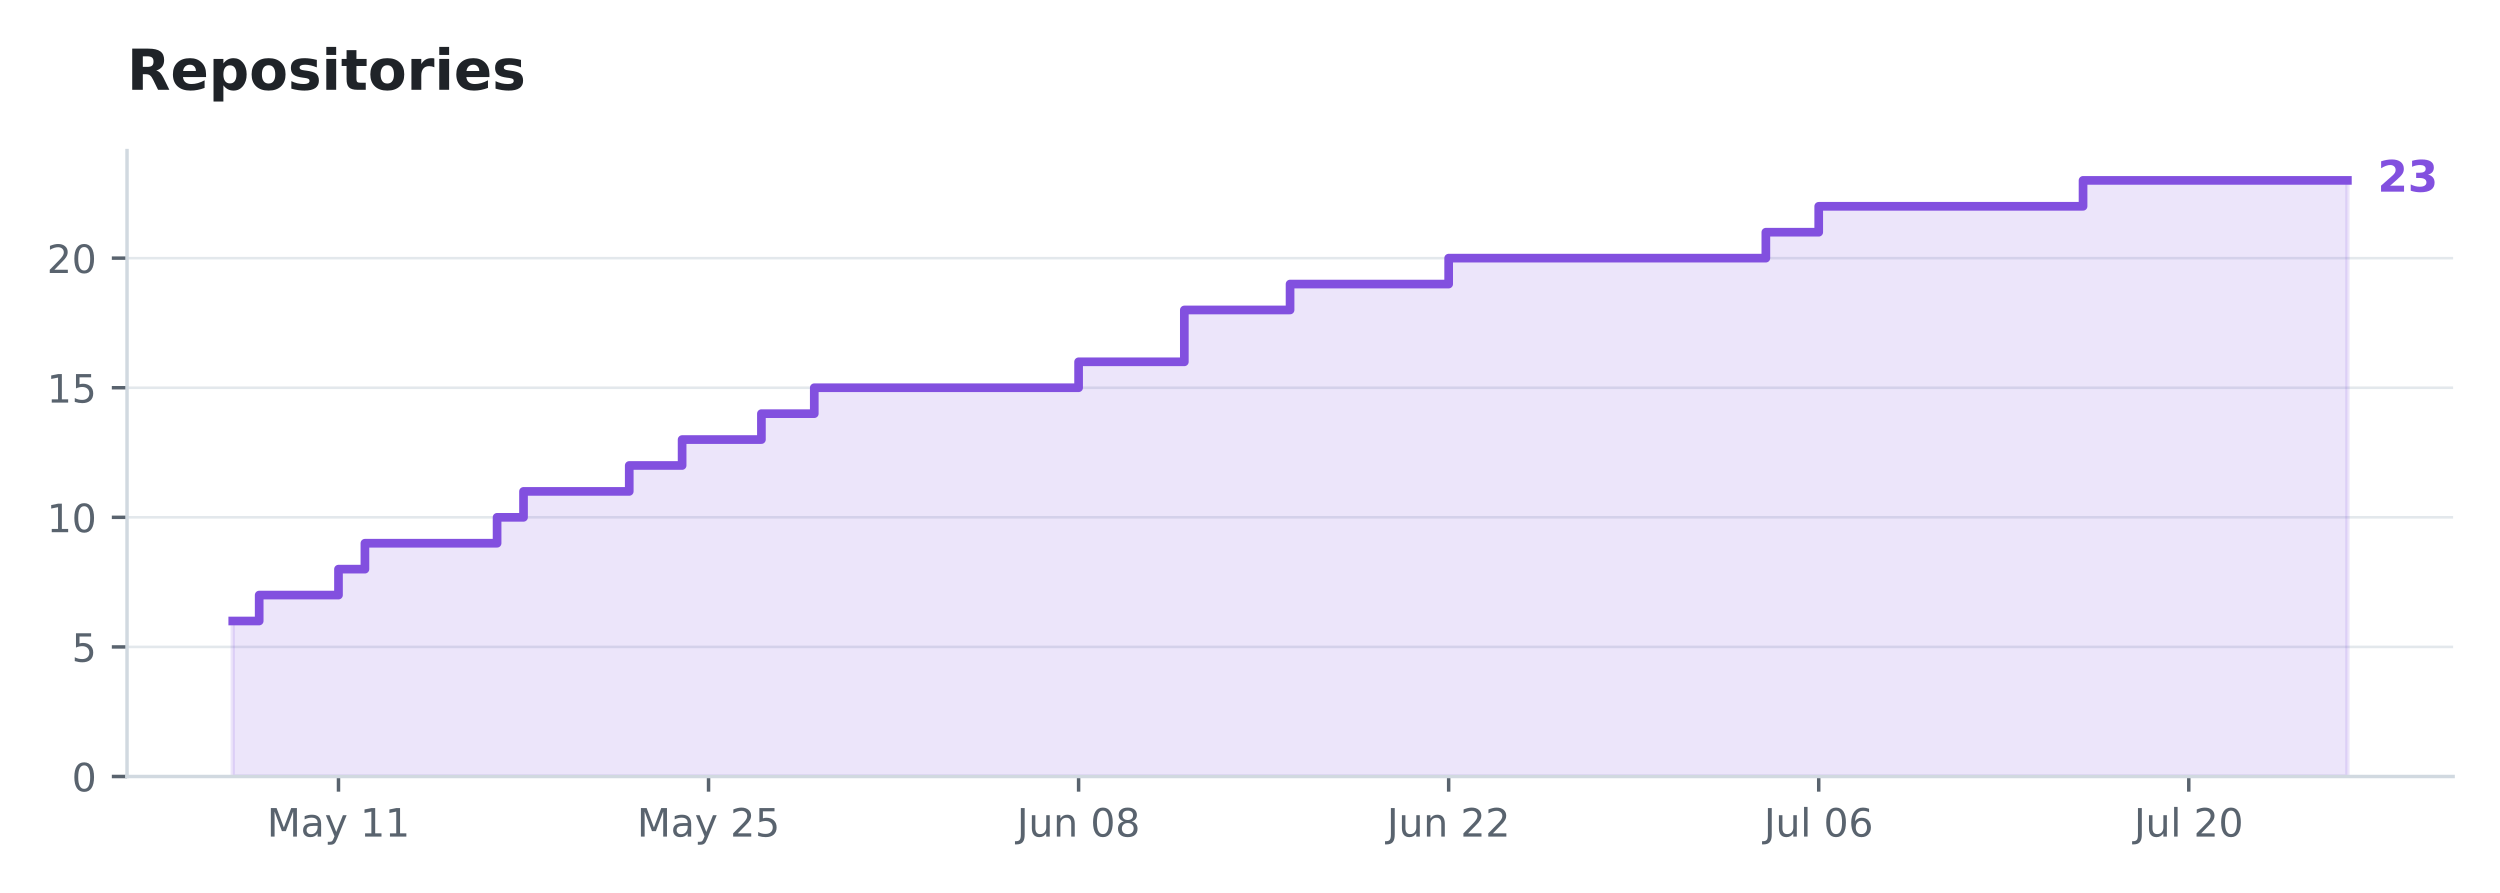
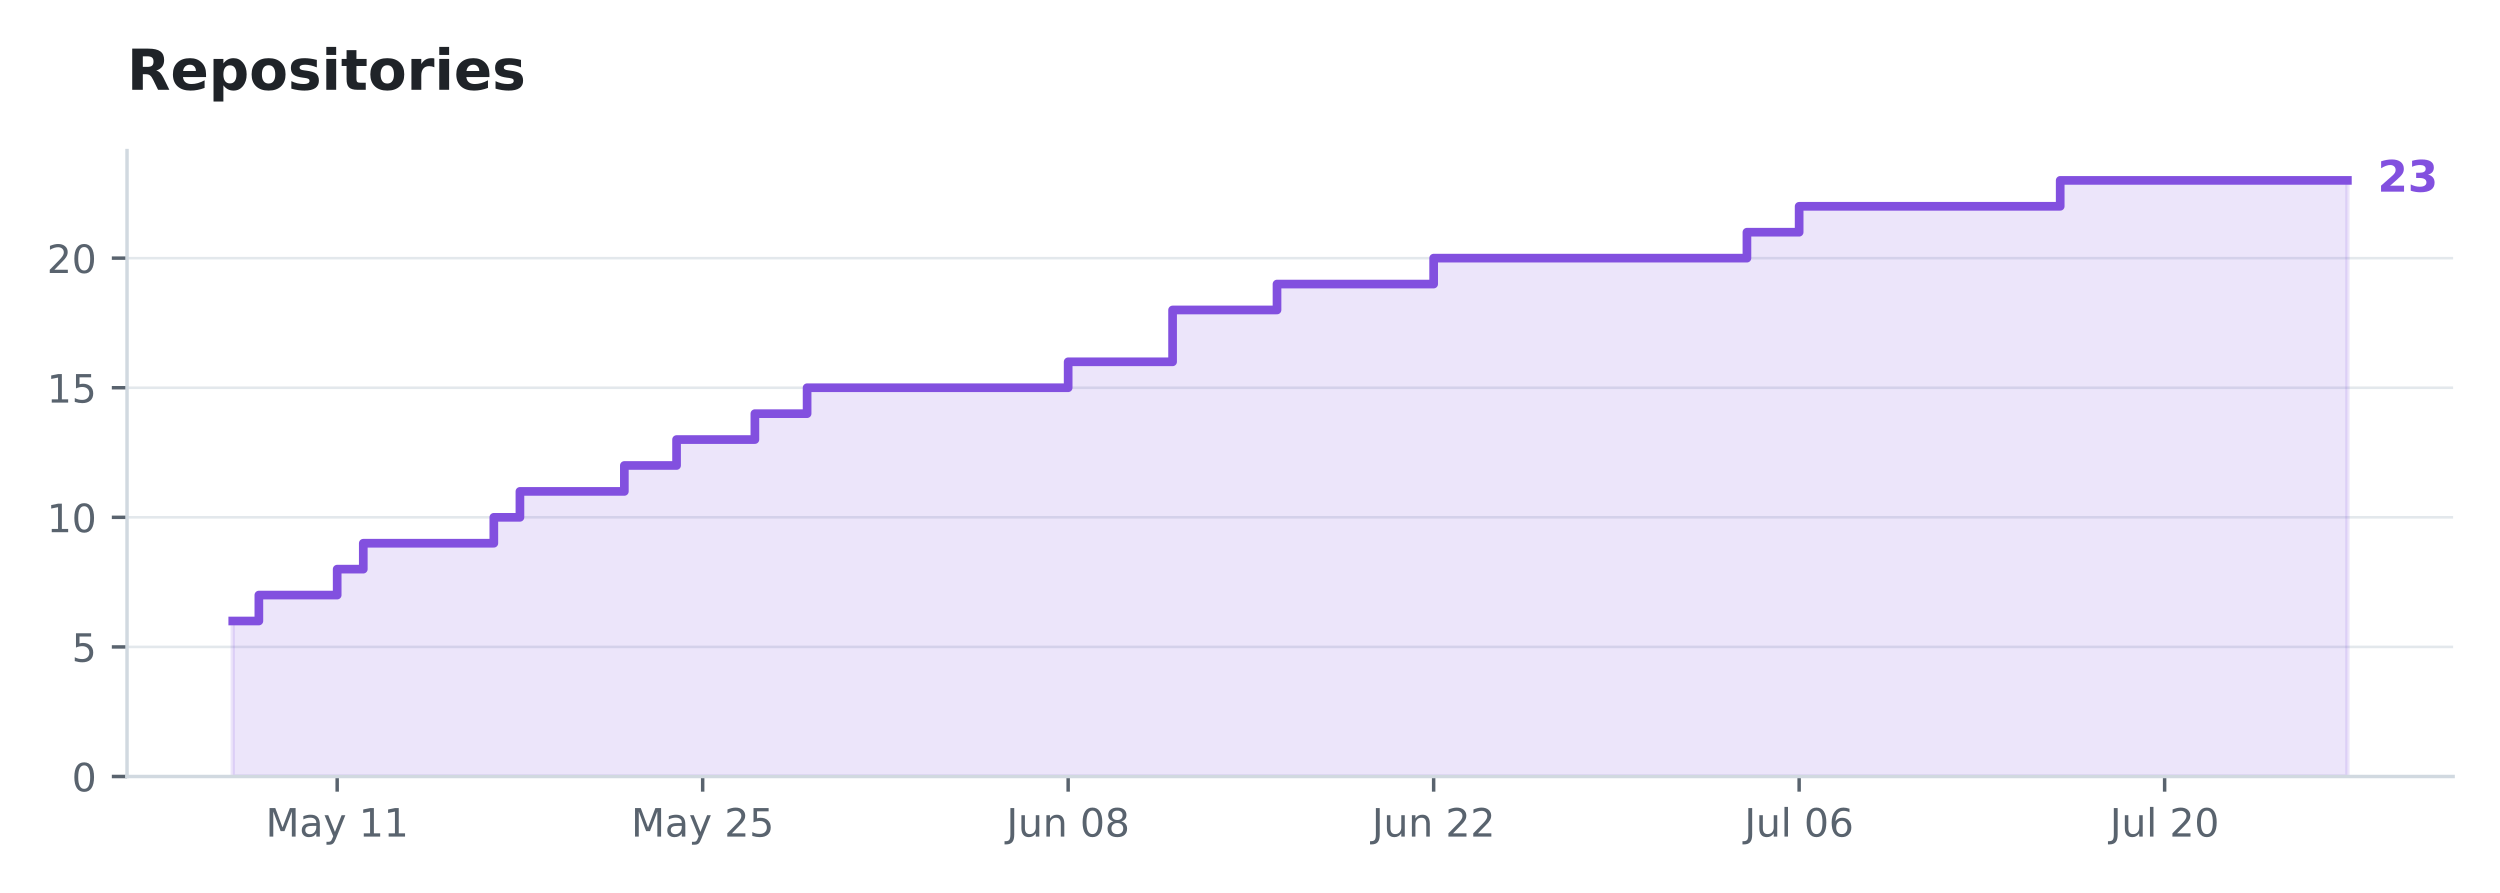
<svg xmlns="http://www.w3.org/2000/svg" xmlns:xlink="http://www.w3.org/1999/xlink" width="575.732pt" height="205.623pt" viewBox="0 0 575.732 205.623" version="1.1">
  <defs>
    <style type="text/css">*{stroke-linejoin: round; stroke-linecap: butt}</style>
  </defs>
  <g id="figure_1">
    <g id="patch_1">
      <path d="M 0 205.623  L 575.732 205.623  L 575.732 0  L 0 0  L 0 205.623  z " style="fill: none; opacity: 0" />
    </g>
    <g id="axes_1">
      <g id="patch_2">
        <path d="M 29.253 178.822  L 564.933 178.822  L 564.933 34.678  L 29.253 34.678  L 29.253 178.822  z " style="fill: none" />
      </g>
      <g id="matplotlib.axis_1">
        <g id="xtick_1">
          <g id="line2d_1">
            <defs>
-               <path id="mdc8bc4eff5" d="M 0 0  L 0 3.5  " style="stroke: #59636e; stroke-width: 0.8" />
+               <path id="ma3bdb82f61" d="M 0 0  L 0 3.5  " style="stroke: #59636e; stroke-width: 0.8" />
            </defs>
            <g>
-               <use xlink:href="#mdc8bc4eff5" x="77.951" y="178.822" style="fill: #59636e; stroke: #59636e; stroke-width: 0.8" />
+               <use xlink:href="#ma3bdb82f61" x="77.65" y="178.822" style="fill: #59636e; stroke: #59636e; stroke-width: 0.8" />
            </g>
          </g>
          <g id="text_1">
-             <g style="fill: #59636e" transform="translate(61.49053 192.6599) scale(0.09 -0.09)">
+             <g style="fill: #59636e" transform="translate(61.18992 192.6599) scale(0.09 -0.09)">
              <defs>
                <path id="DejaVuSans-30" d="M 628 4666  L 1569 4666  L 2759 1491  L 3956 4666  L 4897 4666  L 4897 0  L 4281 0  L 4281 4097  L 3078 897  L 2444 897  L 1241 4097  L 1241 0  L 628 0  L 628 4666  z " transform="scale(0.015625)" />
                <path id="DejaVuSans-44" d="M 2194 1759  Q 1497 1759 1228 1600  Q 959 1441 959 1056  Q 959 750 1161 570  Q 1363 391 1709 391  Q 2188 391 2477 730  Q 2766 1069 2766 1631  L 2766 1759  L 2194 1759  z M 3341 1997  L 3341 0  L 2766 0  L 2766 531  Q 2569 213 2275 61  Q 1981 -91 1556 -91  Q 1019 -91 701 211  Q 384 513 384 1019  Q 384 1609 779 1909  Q 1175 2209 1959 2209  L 2766 2209  L 2766 2266  Q 2766 2663 2505 2880  Q 2244 3097 1772 3097  Q 1472 3097 1187 3025  Q 903 2953 641 2809  L 641 3341  Q 956 3463 1253 3523  Q 1550 3584 1831 3584  Q 2591 3584 2966 3190  Q 3341 2797 3341 1997  z " transform="scale(0.015625)" />
                <path id="DejaVuSans-5c" d="M 2059 -325  Q 1816 -950 1584 -1140  Q 1353 -1331 966 -1331  L 506 -1331  L 506 -850  L 844 -850  Q 1081 -850 1212 -737  Q 1344 -625 1503 -206  L 1606 56  L 191 3500  L 800 3500  L 1894 763  L 2988 3500  L 3597 3500  L 2059 -325  z " transform="scale(0.015625)" />
                <path id="DejaVuSans-3" transform="scale(0.015625)" />
                <path id="DejaVuSans-14" d="M 794 531  L 1825 531  L 1825 4091  L 703 3866  L 703 4441  L 1819 4666  L 2450 4666  L 2450 531  L 3481 531  L 3481 0  L 794 0  L 794 531  z " transform="scale(0.015625)" />
              </defs>
              <use xlink:href="#DejaVuSans-30" />
              <use xlink:href="#DejaVuSans-44" transform="translate(86.28125 0)" />
              <use xlink:href="#DejaVuSans-5c" transform="translate(147.5625 0)" />
              <use xlink:href="#DejaVuSans-3" transform="translate(206.75 0)" />
              <use xlink:href="#DejaVuSans-14" transform="translate(238.5312 0)" />
              <use xlink:href="#DejaVuSans-14" transform="translate(302.1562 0)" />
            </g>
          </g>
        </g>
        <g id="xtick_2">
          <g id="line2d_2">
            <g>
-               <use xlink:href="#mdc8bc4eff5" x="163.173" y="178.822" style="fill: #59636e; stroke: #59636e; stroke-width: 0.8" />
+               <use xlink:href="#ma3bdb82f61" x="161.82" y="178.822" style="fill: #59636e; stroke: #59636e; stroke-width: 0.8" />
            </g>
          </g>
          <g id="text_2">
-             <g style="fill: #59636e" transform="translate(146.7123 192.6599) scale(0.09 -0.09)">
+             <g style="fill: #59636e" transform="translate(145.3596 192.6599) scale(0.09 -0.09)">
              <defs>
                <path id="DejaVuSans-15" d="M 1228 531  L 3431 531  L 3431 0  L 469 0  L 469 531  Q 828 903 1448 1529  Q 2069 2156 2228 2338  Q 2531 2678 2651 2914  Q 2772 3150 2772 3378  Q 2772 3750 2511 3984  Q 2250 4219 1831 4219  Q 1534 4219 1204 4116  Q 875 4013 500 3803  L 500 4441  Q 881 4594 1212 4672  Q 1544 4750 1819 4750  Q 2544 4750 2975 4387  Q 3406 4025 3406 3419  Q 3406 3131 3298 2873  Q 3191 2616 2906 2266  Q 2828 2175 2409 1742  Q 1991 1309 1228 531  z " transform="scale(0.015625)" />
                <path id="DejaVuSans-18" d="M 691 4666  L 3169 4666  L 3169 4134  L 1269 4134  L 1269 2991  Q 1406 3038 1543 3061  Q 1681 3084 1819 3084  Q 2600 3084 3056 2656  Q 3513 2228 3513 1497  Q 3513 744 3044 326  Q 2575 -91 1722 -91  Q 1428 -91 1123 -41  Q 819 9 494 109  L 494 744  Q 775 591 1075 516  Q 1375 441 1709 441  Q 2250 441 2565 725  Q 2881 1009 2881 1497  Q 2881 1984 2565 2268  Q 2250 2553 1709 2553  Q 1456 2553 1204 2497  Q 953 2441 691 2322  L 691 4666  z " transform="scale(0.015625)" />
              </defs>
              <use xlink:href="#DejaVuSans-30" />
              <use xlink:href="#DejaVuSans-44" transform="translate(86.28125 0)" />
              <use xlink:href="#DejaVuSans-5c" transform="translate(147.5625 0)" />
              <use xlink:href="#DejaVuSans-3" transform="translate(206.75 0)" />
              <use xlink:href="#DejaVuSans-15" transform="translate(238.5312 0)" />
              <use xlink:href="#DejaVuSans-18" transform="translate(302.1562 0)" />
            </g>
          </g>
        </g>
        <g id="xtick_3">
          <g id="line2d_3">
            <g>
-               <use xlink:href="#mdc8bc4eff5" x="248.394" y="178.822" style="fill: #59636e; stroke: #59636e; stroke-width: 0.8" />
+               <use xlink:href="#ma3bdb82f61" x="245.989" y="178.822" style="fill: #59636e; stroke: #59636e; stroke-width: 0.8" />
            </g>
          </g>
          <g id="text_3">
-             <g style="fill: #59636e" transform="translate(234.2067 192.6599) scale(0.09 -0.09)">
+             <g style="fill: #59636e" transform="translate(231.8018 192.6599) scale(0.09 -0.09)">
              <defs>
                <path id="DejaVuSans-2d" d="M 628 4666  L 1259 4666  L 1259 325  Q 1259 -519 939 -900  Q 619 -1281 -91 -1281  L -331 -1281  L -331 -750  L -134 -750  Q 284 -750 456 -515  Q 628 -281 628 325  L 628 4666  z " transform="scale(0.015625)" />
                <path id="DejaVuSans-58" d="M 544 1381  L 544 3500  L 1119 3500  L 1119 1403  Q 1119 906 1312 657  Q 1506 409 1894 409  Q 2359 409 2629 706  Q 2900 1003 2900 1516  L 2900 3500  L 3475 3500  L 3475 0  L 2900 0  L 2900 538  Q 2691 219 2414 64  Q 2138 -91 1772 -91  Q 1169 -91 856 284  Q 544 659 544 1381  z M 1991 3584  L 1991 3584  z " transform="scale(0.015625)" />
                <path id="DejaVuSans-51" d="M 3513 2113  L 3513 0  L 2938 0  L 2938 2094  Q 2938 2591 2744 2837  Q 2550 3084 2163 3084  Q 1697 3084 1428 2787  Q 1159 2491 1159 1978  L 1159 0  L 581 0  L 581 3500  L 1159 3500  L 1159 2956  Q 1366 3272 1645 3428  Q 1925 3584 2291 3584  Q 2894 3584 3203 3211  Q 3513 2838 3513 2113  z " transform="scale(0.015625)" />
                <path id="DejaVuSans-13" d="M 2034 4250  Q 1547 4250 1301 3770  Q 1056 3291 1056 2328  Q 1056 1369 1301 889  Q 1547 409 2034 409  Q 2525 409 2770 889  Q 3016 1369 3016 2328  Q 3016 3291 2770 3770  Q 2525 4250 2034 4250  z M 2034 4750  Q 2819 4750 3233 4129  Q 3647 3509 3647 2328  Q 3647 1150 3233 529  Q 2819 -91 2034 -91  Q 1250 -91 836 529  Q 422 1150 422 2328  Q 422 3509 836 4129  Q 1250 4750 2034 4750  z " transform="scale(0.015625)" />
                <path id="DejaVuSans-1b" d="M 2034 2216  Q 1584 2216 1326 1975  Q 1069 1734 1069 1313  Q 1069 891 1326 650  Q 1584 409 2034 409  Q 2484 409 2743 651  Q 3003 894 3003 1313  Q 3003 1734 2745 1975  Q 2488 2216 2034 2216  z M 1403 2484  Q 997 2584 770 2862  Q 544 3141 544 3541  Q 544 4100 942 4425  Q 1341 4750 2034 4750  Q 2731 4750 3128 4425  Q 3525 4100 3525 3541  Q 3525 3141 3298 2862  Q 3072 2584 2669 2484  Q 3125 2378 3379 2068  Q 3634 1759 3634 1313  Q 3634 634 3220 271  Q 2806 -91 2034 -91  Q 1263 -91 848 271  Q 434 634 434 1313  Q 434 1759 690 2068  Q 947 2378 1403 2484  z M 1172 3481  Q 1172 3119 1398 2916  Q 1625 2713 2034 2713  Q 2441 2713 2670 2916  Q 2900 3119 2900 3481  Q 2900 3844 2670 4047  Q 2441 4250 2034 4250  Q 1625 4250 1398 4047  Q 1172 3844 1172 3481  z " transform="scale(0.015625)" />
              </defs>
              <use xlink:href="#DejaVuSans-2d" />
              <use xlink:href="#DejaVuSans-58" transform="translate(29.5 0)" />
              <use xlink:href="#DejaVuSans-51" transform="translate(92.875 0)" />
              <use xlink:href="#DejaVuSans-3" transform="translate(156.25 0)" />
              <use xlink:href="#DejaVuSans-13" transform="translate(188.0312 0)" />
              <use xlink:href="#DejaVuSans-1b" transform="translate(251.6562 0)" />
            </g>
          </g>
        </g>
        <g id="xtick_4">
          <g id="line2d_4">
            <g>
-               <use xlink:href="#mdc8bc4eff5" x="333.616" y="178.822" style="fill: #59636e; stroke: #59636e; stroke-width: 0.8" />
+               <use xlink:href="#ma3bdb82f61" x="330.159" y="178.822" style="fill: #59636e; stroke: #59636e; stroke-width: 0.8" />
            </g>
          </g>
          <g id="text_4">
-             <g style="fill: #59636e" transform="translate(319.4285 192.6599) scale(0.09 -0.09)">
+             <g style="fill: #59636e" transform="translate(315.9715 192.6599) scale(0.09 -0.09)">
              <use xlink:href="#DejaVuSans-2d" />
              <use xlink:href="#DejaVuSans-58" transform="translate(29.5 0)" />
              <use xlink:href="#DejaVuSans-51" transform="translate(92.875 0)" />
              <use xlink:href="#DejaVuSans-3" transform="translate(156.25 0)" />
              <use xlink:href="#DejaVuSans-15" transform="translate(188.0312 0)" />
              <use xlink:href="#DejaVuSans-15" transform="translate(251.6562 0)" />
            </g>
          </g>
        </g>
        <g id="xtick_5">
          <g id="line2d_5">
            <g>
-               <use xlink:href="#mdc8bc4eff5" x="418.838" y="178.822" style="fill: #59636e; stroke: #59636e; stroke-width: 0.8" />
+               <use xlink:href="#ma3bdb82f61" x="414.329" y="178.822" style="fill: #59636e; stroke: #59636e; stroke-width: 0.8" />
            </g>
          </g>
          <g id="text_5">
-             <g style="fill: #59636e" transform="translate(406.252 192.6606) scale(0.09 -0.09)">
+             <g style="fill: #59636e" transform="translate(401.7429 192.6606) scale(0.09 -0.09)">
              <defs>
                <path id="DejaVuSans-4f" d="M 603 4863  L 1178 4863  L 1178 0  L 603 0  L 603 4863  z " transform="scale(0.015625)" />
                <path id="DejaVuSans-19" d="M 2113 2584  Q 1688 2584 1439 2293  Q 1191 2003 1191 1497  Q 1191 994 1439 701  Q 1688 409 2113 409  Q 2538 409 2786 701  Q 3034 994 3034 1497  Q 3034 2003 2786 2293  Q 2538 2584 2113 2584  z M 3366 4563  L 3366 3988  Q 3128 4100 2886 4159  Q 2644 4219 2406 4219  Q 1781 4219 1451 3797  Q 1122 3375 1075 2522  Q 1259 2794 1537 2939  Q 1816 3084 2150 3084  Q 2853 3084 3261 2657  Q 3669 2231 3669 1497  Q 3669 778 3244 343  Q 2819 -91 2113 -91  Q 1303 -91 875 529  Q 447 1150 447 2328  Q 447 3434 972 4092  Q 1497 4750 2381 4750  Q 2619 4750 2861 4703  Q 3103 4656 3366 4563  z " transform="scale(0.015625)" />
              </defs>
              <use xlink:href="#DejaVuSans-2d" />
              <use xlink:href="#DejaVuSans-58" transform="translate(29.5 0)" />
              <use xlink:href="#DejaVuSans-4f" transform="translate(92.875 0)" />
              <use xlink:href="#DejaVuSans-3" transform="translate(120.6562 0)" />
              <use xlink:href="#DejaVuSans-13" transform="translate(152.4375 0)" />
              <use xlink:href="#DejaVuSans-19" transform="translate(216.0625 0)" />
            </g>
          </g>
        </g>
        <g id="xtick_6">
          <g id="line2d_6">
            <g>
-               <use xlink:href="#mdc8bc4eff5" x="504.06" y="178.822" style="fill: #59636e; stroke: #59636e; stroke-width: 0.8" />
+               <use xlink:href="#ma3bdb82f61" x="498.499" y="178.822" style="fill: #59636e; stroke: #59636e; stroke-width: 0.8" />
            </g>
          </g>
          <g id="text_6">
-             <g style="fill: #59636e" transform="translate(491.4738 192.6606) scale(0.09 -0.09)">
+             <g style="fill: #59636e" transform="translate(485.9126 192.6606) scale(0.09 -0.09)">
              <use xlink:href="#DejaVuSans-2d" />
              <use xlink:href="#DejaVuSans-58" transform="translate(29.5 0)" />
              <use xlink:href="#DejaVuSans-4f" transform="translate(92.875 0)" />
              <use xlink:href="#DejaVuSans-3" transform="translate(120.6562 0)" />
              <use xlink:href="#DejaVuSans-15" transform="translate(152.4375 0)" />
              <use xlink:href="#DejaVuSans-13" transform="translate(216.0625 0)" />
            </g>
          </g>
        </g>
      </g>
      <g id="matplotlib.axis_2">
        <g id="ytick_1">
          <g id="line2d_7">
-             <path d="M 29.253 178.822  L 564.933 178.822  " clip-path="url(#p63f10a881a)" style="fill: none; stroke: #d1d9e0; stroke-opacity: 0.6; stroke-width: 0.6; stroke-linecap: square" />
+             <path d="M 29.253 178.822  L 564.933 178.822  " clip-path="url(#p2613c39165)" style="fill: none; stroke: #d1d9e0; stroke-opacity: 0.6; stroke-width: 0.6; stroke-linecap: square" />
          </g>
          <g id="line2d_8">
            <defs>
-               <path id="m6ceef4e733" d="M 0 0  L -3.5 0  " style="stroke: #59636e; stroke-width: 0.8" />
+               <path id="m98921cf147" d="M 0 0  L -3.5 0  " style="stroke: #59636e; stroke-width: 0.8" />
            </defs>
            <g>
-               <use xlink:href="#m6ceef4e733" x="29.253" y="178.822" style="fill: #59636e; stroke: #59636e; stroke-width: 0.8" />
+               <use xlink:href="#m98921cf147" x="29.253" y="178.822" style="fill: #59636e; stroke: #59636e; stroke-width: 0.8" />
            </g>
          </g>
          <g id="text_7">
            <g style="fill: #59636e" transform="translate(16.52625 182.2409) scale(0.09 -0.09)">
              <use xlink:href="#DejaVuSans-13" />
            </g>
          </g>
        </g>
        <g id="ytick_2">
          <g id="line2d_9">
-             <path d="M 29.253 148.978  L 564.933 148.978  " clip-path="url(#p63f10a881a)" style="fill: none; stroke: #d1d9e0; stroke-opacity: 0.6; stroke-width: 0.6; stroke-linecap: square" />
+             <path d="M 29.253 148.978  L 564.933 148.978  " clip-path="url(#p2613c39165)" style="fill: none; stroke: #d1d9e0; stroke-opacity: 0.6; stroke-width: 0.6; stroke-linecap: square" />
          </g>
          <g id="line2d_10">
            <g>
-               <use xlink:href="#m6ceef4e733" x="29.253" y="148.978" style="fill: #59636e; stroke: #59636e; stroke-width: 0.8" />
+               <use xlink:href="#m98921cf147" x="29.253" y="148.978" style="fill: #59636e; stroke: #59636e; stroke-width: 0.8" />
            </g>
          </g>
          <g id="text_8">
            <g style="fill: #59636e" transform="translate(16.52625 152.3974) scale(0.09 -0.09)">
              <use xlink:href="#DejaVuSans-18" />
            </g>
          </g>
        </g>
        <g id="ytick_3">
          <g id="line2d_11">
-             <path d="M 29.253 119.135  L 564.933 119.135  " clip-path="url(#p63f10a881a)" style="fill: none; stroke: #d1d9e0; stroke-opacity: 0.6; stroke-width: 0.6; stroke-linecap: square" />
+             <path d="M 29.253 119.135  L 564.933 119.135  " clip-path="url(#p2613c39165)" style="fill: none; stroke: #d1d9e0; stroke-opacity: 0.6; stroke-width: 0.6; stroke-linecap: square" />
          </g>
          <g id="line2d_12">
            <g>
-               <use xlink:href="#m6ceef4e733" x="29.253" y="119.135" style="fill: #59636e; stroke: #59636e; stroke-width: 0.8" />
+               <use xlink:href="#m98921cf147" x="29.253" y="119.135" style="fill: #59636e; stroke: #59636e; stroke-width: 0.8" />
            </g>
          </g>
          <g id="text_9">
            <g style="fill: #59636e" transform="translate(10.8 122.554) scale(0.09 -0.09)">
              <use xlink:href="#DejaVuSans-14" />
              <use xlink:href="#DejaVuSans-13" transform="translate(63.625 0)" />
            </g>
          </g>
        </g>
        <g id="ytick_4">
          <g id="line2d_13">
-             <path d="M 29.253 89.292  L 564.933 89.292  " clip-path="url(#p63f10a881a)" style="fill: none; stroke: #d1d9e0; stroke-opacity: 0.6; stroke-width: 0.6; stroke-linecap: square" />
+             <path d="M 29.253 89.292  L 564.933 89.292  " clip-path="url(#p2613c39165)" style="fill: none; stroke: #d1d9e0; stroke-opacity: 0.6; stroke-width: 0.6; stroke-linecap: square" />
          </g>
          <g id="line2d_14">
            <g>
-               <use xlink:href="#m6ceef4e733" x="29.253" y="89.292" style="fill: #59636e; stroke: #59636e; stroke-width: 0.8" />
+               <use xlink:href="#m98921cf147" x="29.253" y="89.292" style="fill: #59636e; stroke: #59636e; stroke-width: 0.8" />
            </g>
          </g>
          <g id="text_10">
            <g style="fill: #59636e" transform="translate(10.8 92.71048) scale(0.09 -0.09)">
              <use xlink:href="#DejaVuSans-14" />
              <use xlink:href="#DejaVuSans-18" transform="translate(63.625 0)" />
            </g>
          </g>
        </g>
        <g id="ytick_5">
          <g id="line2d_15">
-             <path d="M 29.253 59.448  L 564.933 59.448  " clip-path="url(#p63f10a881a)" style="fill: none; stroke: #d1d9e0; stroke-opacity: 0.6; stroke-width: 0.6; stroke-linecap: square" />
+             <path d="M 29.253 59.448  L 564.933 59.448  " clip-path="url(#p2613c39165)" style="fill: none; stroke: #d1d9e0; stroke-opacity: 0.6; stroke-width: 0.6; stroke-linecap: square" />
          </g>
          <g id="line2d_16">
            <g>
-               <use xlink:href="#m6ceef4e733" x="29.253" y="59.448" style="fill: #59636e; stroke: #59636e; stroke-width: 0.8" />
+               <use xlink:href="#m98921cf147" x="29.253" y="59.448" style="fill: #59636e; stroke: #59636e; stroke-width: 0.8" />
            </g>
          </g>
          <g id="text_11">
            <g style="fill: #59636e" transform="translate(10.8 62.867) scale(0.09 -0.09)">
              <use xlink:href="#DejaVuSans-15" />
              <use xlink:href="#DejaVuSans-13" transform="translate(63.625 0)" />
            </g>
          </g>
        </g>
      </g>
      <g id="FillBetweenPolyCollection_1">
        <defs>
-           <path id="m23a4acbca4" d="M 53.602 -26.801  L 53.602 -62.613  L 59.689 -62.613  L 59.689 -68.582  L 65.776 -68.582  L 65.776 -68.582  L 71.863 -68.582  L 71.863 -68.582  L 77.951 -68.582  L 77.951 -74.55  L 84.038 -74.55  L 84.038 -80.519  L 90.125 -80.519  L 90.125 -80.519  L 96.213 -80.519  L 96.213 -80.519  L 102.3 -80.519  L 102.3 -80.519  L 108.387 -80.519  L 108.387 -80.519  L 114.474 -80.519  L 114.474 -86.488  L 120.562 -86.488  L 120.562 -92.456  L 126.649 -92.456  L 126.649 -92.456  L 132.736 -92.456  L 132.736 -92.456  L 138.823 -92.456  L 138.823 -92.456  L 144.911 -92.456  L 144.911 -98.425  L 150.998 -98.425  L 150.998 -98.425  L 157.085 -98.425  L 157.085 -104.394  L 163.173 -104.394  L 163.173 -104.394  L 169.26 -104.394  L 169.26 -104.394  L 175.347 -104.394  L 175.347 -110.362  L 181.434 -110.362  L 181.434 -110.362  L 187.522 -110.362  L 187.522 -116.331  L 193.609 -116.331  L 193.609 -116.331  L 199.696 -116.331  L 199.696 -116.331  L 205.783 -116.331  L 205.783 -116.331  L 211.871 -116.331  L 211.871 -116.331  L 217.958 -116.331  L 217.958 -116.331  L 224.045 -116.331  L 224.045 -116.331  L 230.132 -116.331  L 230.132 -116.331  L 236.22 -116.331  L 236.22 -116.331  L 242.307 -116.331  L 242.307 -116.331  L 248.394 -116.331  L 248.394 -122.3  L 254.482 -122.3  L 254.482 -122.3  L 260.569 -122.3  L 260.569 -122.3  L 266.656 -122.3  L 266.656 -122.3  L 272.743 -122.3  L 272.743 -134.237  L 278.831 -134.237  L 278.831 -134.237  L 284.918 -134.237  L 284.918 -134.237  L 291.005 -134.237  L 291.005 -134.237  L 297.092 -134.237  L 297.092 -140.206  L 303.18 -140.206  L 303.18 -140.206  L 309.267 -140.206  L 309.267 -140.206  L 315.354 -140.206  L 315.354 -140.206  L 321.442 -140.206  L 321.442 -140.206  L 327.529 -140.206  L 327.529 -140.206  L 333.616 -140.206  L 333.616 -146.175  L 339.703 -146.175  L 339.703 -146.175  L 345.791 -146.175  L 345.791 -146.175  L 351.878 -146.175  L 351.878 -146.175  L 357.965 -146.175  L 357.965 -146.175  L 364.053 -146.175  L 364.053 -146.175  L 370.14 -146.175  L 370.14 -146.175  L 376.227 -146.175  L 376.227 -146.175  L 382.314 -146.175  L 382.314 -146.175  L 388.402 -146.175  L 388.402 -146.175  L 394.489 -146.175  L 394.489 -146.175  L 400.576 -146.175  L 400.576 -146.175  L 406.663 -146.175  L 406.663 -152.143  L 412.751 -152.143  L 412.751 -152.143  L 418.838 -152.143  L 418.838 -158.112  L 424.925 -158.112  L 424.925 -158.112  L 431.012 -158.112  L 431.012 -158.112  L 437.1 -158.112  L 437.1 -158.112  L 443.187 -158.112  L 443.187 -158.112  L 449.274 -158.112  L 449.274 -158.112  L 455.362 -158.112  L 455.362 -158.112  L 461.449 -158.112  L 461.449 -158.112  L 467.536 -158.112  L 467.536 -158.112  L 473.623 -158.112  L 473.623 -158.112  L 479.711 -158.112  L 479.711 -164.081  L 485.798 -164.081  L 485.798 -164.081  L 491.885 -164.081  L 491.885 -164.081  L 497.973 -164.081  L 497.973 -164.081  L 504.06 -164.081  L 504.06 -164.081  L 510.147 -164.081  L 510.147 -164.081  L 516.234 -164.081  L 516.234 -164.081  L 522.322 -164.081  L 522.322 -164.081  L 528.409 -164.081  L 528.409 -164.081  L 534.496 -164.081  L 534.496 -164.081  L 540.583 -164.081  L 540.583 -164.081  L 540.583 -26.801  L 540.583 -26.801  L 540.583 -26.801  L 534.496 -26.801  L 534.496 -26.801  L 528.409 -26.801  L 528.409 -26.801  L 522.322 -26.801  L 522.322 -26.801  L 516.234 -26.801  L 516.234 -26.801  L 510.147 -26.801  L 510.147 -26.801  L 504.06 -26.801  L 504.06 -26.801  L 497.973 -26.801  L 497.973 -26.801  L 491.885 -26.801  L 491.885 -26.801  L 485.798 -26.801  L 485.798 -26.801  L 479.711 -26.801  L 479.711 -26.801  L 473.623 -26.801  L 473.623 -26.801  L 467.536 -26.801  L 467.536 -26.801  L 461.449 -26.801  L 461.449 -26.801  L 455.362 -26.801  L 455.362 -26.801  L 449.274 -26.801  L 449.274 -26.801  L 443.187 -26.801  L 443.187 -26.801  L 437.1 -26.801  L 437.1 -26.801  L 431.012 -26.801  L 431.012 -26.801  L 424.925 -26.801  L 424.925 -26.801  L 418.838 -26.801  L 418.838 -26.801  L 412.751 -26.801  L 412.751 -26.801  L 406.663 -26.801  L 406.663 -26.801  L 400.576 -26.801  L 400.576 -26.801  L 394.489 -26.801  L 394.489 -26.801  L 388.402 -26.801  L 388.402 -26.801  L 382.314 -26.801  L 382.314 -26.801  L 376.227 -26.801  L 376.227 -26.801  L 370.14 -26.801  L 370.14 -26.801  L 364.053 -26.801  L 364.053 -26.801  L 357.965 -26.801  L 357.965 -26.801  L 351.878 -26.801  L 351.878 -26.801  L 345.791 -26.801  L 345.791 -26.801  L 339.703 -26.801  L 339.703 -26.801  L 333.616 -26.801  L 333.616 -26.801  L 327.529 -26.801  L 327.529 -26.801  L 321.442 -26.801  L 321.442 -26.801  L 315.354 -26.801  L 315.354 -26.801  L 309.267 -26.801  L 309.267 -26.801  L 303.18 -26.801  L 303.18 -26.801  L 297.092 -26.801  L 297.092 -26.801  L 291.005 -26.801  L 291.005 -26.801  L 284.918 -26.801  L 284.918 -26.801  L 278.831 -26.801  L 278.831 -26.801  L 272.743 -26.801  L 272.743 -26.801  L 266.656 -26.801  L 266.656 -26.801  L 260.569 -26.801  L 260.569 -26.801  L 254.482 -26.801  L 254.482 -26.801  L 248.394 -26.801  L 248.394 -26.801  L 242.307 -26.801  L 242.307 -26.801  L 236.22 -26.801  L 236.22 -26.801  L 230.132 -26.801  L 230.132 -26.801  L 224.045 -26.801  L 224.045 -26.801  L 217.958 -26.801  L 217.958 -26.801  L 211.871 -26.801  L 211.871 -26.801  L 205.783 -26.801  L 205.783 -26.801  L 199.696 -26.801  L 199.696 -26.801  L 193.609 -26.801  L 193.609 -26.801  L 187.522 -26.801  L 187.522 -26.801  L 181.434 -26.801  L 181.434 -26.801  L 175.347 -26.801  L 175.347 -26.801  L 169.26 -26.801  L 169.26 -26.801  L 163.173 -26.801  L 163.173 -26.801  L 157.085 -26.801  L 157.085 -26.801  L 150.998 -26.801  L 150.998 -26.801  L 144.911 -26.801  L 144.911 -26.801  L 138.823 -26.801  L 138.823 -26.801  L 132.736 -26.801  L 132.736 -26.801  L 126.649 -26.801  L 126.649 -26.801  L 120.562 -26.801  L 120.562 -26.801  L 114.474 -26.801  L 114.474 -26.801  L 108.387 -26.801  L 108.387 -26.801  L 102.3 -26.801  L 102.3 -26.801  L 96.213 -26.801  L 96.213 -26.801  L 90.125 -26.801  L 90.125 -26.801  L 84.038 -26.801  L 84.038 -26.801  L 77.951 -26.801  L 77.951 -26.801  L 71.863 -26.801  L 71.863 -26.801  L 65.776 -26.801  L 65.776 -26.801  L 59.689 -26.801  L 59.689 -26.801  L 53.602 -26.801  z " style="stroke: #8250df; stroke-opacity: 0.15" />
+           <path id="m6e5cd8c175" d="M 53.602 -26.801  L 53.602 -62.613  L 59.614 -62.613  L 59.614 -68.582  L 65.626 -68.582  L 65.626 -68.582  L 71.638 -68.582  L 71.638 -68.582  L 77.65 -68.582  L 77.65 -74.55  L 83.662 -74.55  L 83.662 -80.519  L 89.674 -80.519  L 89.674 -80.519  L 95.686 -80.519  L 95.686 -80.519  L 101.699 -80.519  L 101.699 -80.519  L 107.711 -80.519  L 107.711 -80.519  L 113.723 -80.519  L 113.723 -86.488  L 119.735 -86.488  L 119.735 -92.456  L 125.747 -92.456  L 125.747 -92.456  L 131.759 -92.456  L 131.759 -92.456  L 137.771 -92.456  L 137.771 -92.456  L 143.783 -92.456  L 143.783 -98.425  L 149.796 -98.425  L 149.796 -98.425  L 155.808 -98.425  L 155.808 -104.394  L 161.82 -104.394  L 161.82 -104.394  L 167.832 -104.394  L 167.832 -104.394  L 173.844 -104.394  L 173.844 -110.362  L 179.856 -110.362  L 179.856 -110.362  L 185.868 -110.362  L 185.868 -116.331  L 191.88 -116.331  L 191.88 -116.331  L 197.893 -116.331  L 197.893 -116.331  L 203.905 -116.331  L 203.905 -116.331  L 209.917 -116.331  L 209.917 -116.331  L 215.929 -116.331  L 215.929 -116.331  L 221.941 -116.331  L 221.941 -116.331  L 227.953 -116.331  L 227.953 -116.331  L 233.965 -116.331  L 233.965 -116.331  L 239.977 -116.331  L 239.977 -116.331  L 245.989 -116.331  L 245.989 -122.3  L 252.002 -122.3  L 252.002 -122.3  L 258.014 -122.3  L 258.014 -122.3  L 264.026 -122.3  L 264.026 -122.3  L 270.038 -122.3  L 270.038 -134.237  L 276.05 -134.237  L 276.05 -134.237  L 282.062 -134.237  L 282.062 -134.237  L 288.074 -134.237  L 288.074 -134.237  L 294.086 -134.237  L 294.086 -140.206  L 300.099 -140.206  L 300.099 -140.206  L 306.111 -140.206  L 306.111 -140.206  L 312.123 -140.206  L 312.123 -140.206  L 318.135 -140.206  L 318.135 -140.206  L 324.147 -140.206  L 324.147 -140.206  L 330.159 -140.206  L 330.159 -146.175  L 336.171 -146.175  L 336.171 -146.175  L 342.183 -146.175  L 342.183 -146.175  L 348.196 -146.175  L 348.196 -146.175  L 354.208 -146.175  L 354.208 -146.175  L 360.22 -146.175  L 360.22 -146.175  L 366.232 -146.175  L 366.232 -146.175  L 372.244 -146.175  L 372.244 -146.175  L 378.256 -146.175  L 378.256 -146.175  L 384.268 -146.175  L 384.268 -146.175  L 390.28 -146.175  L 390.28 -146.175  L 396.293 -146.175  L 396.293 -146.175  L 402.305 -146.175  L 402.305 -152.143  L 408.317 -152.143  L 408.317 -152.143  L 414.329 -152.143  L 414.329 -158.112  L 420.341 -158.112  L 420.341 -158.112  L 426.353 -158.112  L 426.353 -158.112  L 432.365 -158.112  L 432.365 -158.112  L 438.377 -158.112  L 438.377 -158.112  L 444.389 -158.112  L 444.389 -158.112  L 450.402 -158.112  L 450.402 -158.112  L 456.414 -158.112  L 456.414 -158.112  L 462.426 -158.112  L 462.426 -158.112  L 468.438 -158.112  L 468.438 -158.112  L 474.45 -158.112  L 474.45 -164.081  L 480.462 -164.081  L 480.462 -164.081  L 486.474 -164.081  L 486.474 -164.081  L 492.486 -164.081  L 492.486 -164.081  L 498.499 -164.081  L 498.499 -164.081  L 504.511 -164.081  L 504.511 -164.081  L 510.523 -164.081  L 510.523 -164.081  L 516.535 -164.081  L 516.535 -164.081  L 522.547 -164.081  L 522.547 -164.081  L 528.559 -164.081  L 528.559 -164.081  L 534.571 -164.081  L 534.571 -164.081  L 540.583 -164.081  L 540.583 -164.081  L 540.583 -26.801  L 540.583 -26.801  L 540.583 -26.801  L 534.571 -26.801  L 534.571 -26.801  L 528.559 -26.801  L 528.559 -26.801  L 522.547 -26.801  L 522.547 -26.801  L 516.535 -26.801  L 516.535 -26.801  L 510.523 -26.801  L 510.523 -26.801  L 504.511 -26.801  L 504.511 -26.801  L 498.499 -26.801  L 498.499 -26.801  L 492.486 -26.801  L 492.486 -26.801  L 486.474 -26.801  L 486.474 -26.801  L 480.462 -26.801  L 480.462 -26.801  L 474.45 -26.801  L 474.45 -26.801  L 468.438 -26.801  L 468.438 -26.801  L 462.426 -26.801  L 462.426 -26.801  L 456.414 -26.801  L 456.414 -26.801  L 450.402 -26.801  L 450.402 -26.801  L 444.389 -26.801  L 444.389 -26.801  L 438.377 -26.801  L 438.377 -26.801  L 432.365 -26.801  L 432.365 -26.801  L 426.353 -26.801  L 426.353 -26.801  L 420.341 -26.801  L 420.341 -26.801  L 414.329 -26.801  L 414.329 -26.801  L 408.317 -26.801  L 408.317 -26.801  L 402.305 -26.801  L 402.305 -26.801  L 396.293 -26.801  L 396.293 -26.801  L 390.28 -26.801  L 390.28 -26.801  L 384.268 -26.801  L 384.268 -26.801  L 378.256 -26.801  L 378.256 -26.801  L 372.244 -26.801  L 372.244 -26.801  L 366.232 -26.801  L 366.232 -26.801  L 360.22 -26.801  L 360.22 -26.801  L 354.208 -26.801  L 354.208 -26.801  L 348.196 -26.801  L 348.196 -26.801  L 342.183 -26.801  L 342.183 -26.801  L 336.171 -26.801  L 336.171 -26.801  L 330.159 -26.801  L 330.159 -26.801  L 324.147 -26.801  L 324.147 -26.801  L 318.135 -26.801  L 318.135 -26.801  L 312.123 -26.801  L 312.123 -26.801  L 306.111 -26.801  L 306.111 -26.801  L 300.099 -26.801  L 300.099 -26.801  L 294.086 -26.801  L 294.086 -26.801  L 288.074 -26.801  L 288.074 -26.801  L 282.062 -26.801  L 282.062 -26.801  L 276.05 -26.801  L 276.05 -26.801  L 270.038 -26.801  L 270.038 -26.801  L 264.026 -26.801  L 264.026 -26.801  L 258.014 -26.801  L 258.014 -26.801  L 252.002 -26.801  L 252.002 -26.801  L 245.989 -26.801  L 245.989 -26.801  L 239.977 -26.801  L 239.977 -26.801  L 233.965 -26.801  L 233.965 -26.801  L 227.953 -26.801  L 227.953 -26.801  L 221.941 -26.801  L 221.941 -26.801  L 215.929 -26.801  L 215.929 -26.801  L 209.917 -26.801  L 209.917 -26.801  L 203.905 -26.801  L 203.905 -26.801  L 197.893 -26.801  L 197.893 -26.801  L 191.88 -26.801  L 191.88 -26.801  L 185.868 -26.801  L 185.868 -26.801  L 179.856 -26.801  L 179.856 -26.801  L 173.844 -26.801  L 173.844 -26.801  L 167.832 -26.801  L 167.832 -26.801  L 161.82 -26.801  L 161.82 -26.801  L 155.808 -26.801  L 155.808 -26.801  L 149.796 -26.801  L 149.796 -26.801  L 143.783 -26.801  L 143.783 -26.801  L 137.771 -26.801  L 137.771 -26.801  L 131.759 -26.801  L 131.759 -26.801  L 125.747 -26.801  L 125.747 -26.801  L 119.735 -26.801  L 119.735 -26.801  L 113.723 -26.801  L 113.723 -26.801  L 107.711 -26.801  L 107.711 -26.801  L 101.699 -26.801  L 101.699 -26.801  L 95.686 -26.801  L 95.686 -26.801  L 89.674 -26.801  L 89.674 -26.801  L 83.662 -26.801  L 83.662 -26.801  L 77.65 -26.801  L 77.65 -26.801  L 71.638 -26.801  L 71.638 -26.801  L 65.626 -26.801  L 65.626 -26.801  L 59.614 -26.801  L 59.614 -26.801  L 53.602 -26.801  z " style="stroke: #8250df; stroke-opacity: 0.15" />
        </defs>
-         <g clip-path="url(#p63f10a881a)">
-           <use xlink:href="#m23a4acbca4" x="0" y="205.623" style="fill: #8250df; fill-opacity: 0.15; stroke: #8250df; stroke-opacity: 0.15" />
+         <g clip-path="url(#p2613c39165)">
+           <use xlink:href="#m6e5cd8c175" x="0" y="205.623" style="fill: #8250df; fill-opacity: 0.15; stroke: #8250df; stroke-opacity: 0.15" />
        </g>
      </g>
      <g id="line2d_17">
-         <path d="M 53.602 143.01  L 59.689 143.01  L 59.689 137.041  L 77.951 137.041  L 77.951 131.072  L 84.038 131.072  L 84.038 125.104  L 114.474 125.104  L 114.474 119.135  L 120.562 119.135  L 120.562 113.166  L 144.911 113.166  L 144.911 107.198  L 157.085 107.198  L 157.085 101.229  L 175.347 101.229  L 175.347 95.26  L 187.522 95.26  L 187.522 89.292  L 248.394 89.292  L 248.394 83.323  L 272.743 83.323  L 272.743 71.385  L 297.092 71.385  L 297.092 65.417  L 333.616 65.417  L 333.616 59.448  L 406.663 59.448  L 406.663 53.479  L 418.838 53.479  L 418.838 47.511  L 479.711 47.511  L 479.711 41.542  L 540.583 41.542  L 540.583 41.542  " clip-path="url(#p63f10a881a)" style="fill: none; stroke: #8250df; stroke-width: 2; stroke-linecap: square" />
+         <path d="M 53.602 143.01  L 59.614 143.01  L 59.614 137.041  L 77.65 137.041  L 77.65 131.072  L 83.662 131.072  L 83.662 125.104  L 113.723 125.104  L 113.723 119.135  L 119.735 119.135  L 119.735 113.166  L 143.783 113.166  L 143.783 107.198  L 155.808 107.198  L 155.808 101.229  L 173.844 101.229  L 173.844 95.26  L 185.868 95.26  L 185.868 89.292  L 245.989 89.292  L 245.989 83.323  L 270.038 83.323  L 270.038 71.385  L 294.086 71.385  L 294.086 65.417  L 330.159 65.417  L 330.159 59.448  L 402.305 59.448  L 402.305 53.479  L 414.329 53.479  L 414.329 47.511  L 474.45 47.511  L 474.45 41.542  L 540.583 41.542  L 540.583 41.542  " clip-path="url(#p2613c39165)" style="fill: none; stroke: #8250df; stroke-width: 2; stroke-linecap: square" />
      </g>
      <g id="patch_3">
        <path d="M 29.253 178.822  L 29.253 34.678  " style="fill: none; stroke: #d1d9e0; stroke-width: 0.8; stroke-linejoin: miter; stroke-linecap: square" />
      </g>
      <g id="patch_4">
        <path d="M 29.253 178.822  L 564.933 178.822  " style="fill: none; stroke: #d1d9e0; stroke-width: 0.8; stroke-linejoin: miter; stroke-linecap: square" />
      </g>
      <g id="text_12">
        <g style="fill: #8250df" transform="translate(540.5834 44.13963) scale(0.1 -0.1)">
          <defs>
            <path id="DejaVuSans-Bold-3" transform="scale(0.015625)" />
            <path id="DejaVuSans-Bold-15" d="M 1844 884  L 3897 884  L 3897 0  L 506 0  L 506 884  L 2209 2388  Q 2438 2594 2547 2791  Q 2656 2988 2656 3200  Q 2656 3528 2436 3728  Q 2216 3928 1850 3928  Q 1569 3928 1234 3808  Q 900 3688 519 3450  L 519 4475  Q 925 4609 1322 4679  Q 1719 4750 2100 4750  Q 2938 4750 3402 4381  Q 3866 4013 3866 3353  Q 3866 2972 3669 2642  Q 3472 2313 2841 1759  L 1844 884  z " transform="scale(0.015625)" />
            <path id="DejaVuSans-Bold-16" d="M 2981 2516  Q 3453 2394 3698 2092  Q 3944 1791 3944 1325  Q 3944 631 3412 270  Q 2881 -91 1863 -91  Q 1503 -91 1142 -33  Q 781 25 428 141  L 428 1069  Q 766 900 1098 814  Q 1431 728 1753 728  Q 2231 728 2486 893  Q 2741 1059 2741 1369  Q 2741 1688 2480 1852  Q 2219 2016 1709 2016  L 1228 2016  L 1228 2791  L 1734 2791  Q 2188 2791 2409 2933  Q 2631 3075 2631 3366  Q 2631 3634 2415 3781  Q 2200 3928 1806 3928  Q 1516 3928 1219 3862  Q 922 3797 628 3669  L 628 4550  Q 984 4650 1334 4700  Q 1684 4750 2022 4750  Q 2931 4750 3382 4451  Q 3834 4153 3834 3553  Q 3834 3144 3618 2883  Q 3403 2622 2981 2516  z " transform="scale(0.015625)" />
          </defs>
          <use xlink:href="#DejaVuSans-Bold-3" />
          <use xlink:href="#DejaVuSans-Bold-3" transform="translate(34.8125 0)" />
          <use xlink:href="#DejaVuSans-Bold-15" transform="translate(69.625 0)" />
          <use xlink:href="#DejaVuSans-Bold-16" transform="translate(139.2031 0)" />
        </g>
      </g>
      <g id="text_13">
        <g style="fill: #1f2328" transform="translate(29.2525 20.67797) scale(0.13 -0.13)">
          <defs>
            <path id="DejaVuSans-Bold-35" d="M 2297 2597  Q 2675 2597 2839 2737  Q 3003 2878 3003 3200  Q 3003 3519 2839 3656  Q 2675 3794 2297 3794  L 1791 3794  L 1791 2597  L 2297 2597  z M 1791 1766  L 1791 0  L 588 0  L 588 4666  L 2425 4666  Q 3347 4666 3776 4356  Q 4206 4047 4206 3378  Q 4206 2916 3982 2619  Q 3759 2322 3309 2181  Q 3556 2125 3751 1926  Q 3947 1728 4147 1325  L 4800 0  L 3519 0  L 2950 1159  Q 2778 1509 2601 1637  Q 2425 1766 2131 1766  L 1791 1766  z " transform="scale(0.015625)" />
            <path id="DejaVuSans-Bold-48" d="M 4031 1759  L 4031 1441  L 1416 1441  Q 1456 1047 1700 850  Q 1944 653 2381 653  Q 2734 653 3104 758  Q 3475 863 3866 1075  L 3866 213  Q 3469 63 3072 -14  Q 2675 -91 2278 -91  Q 1328 -91 801 392  Q 275 875 275 1747  Q 275 2603 792 3093  Q 1309 3584 2216 3584  Q 3041 3584 3536 3087  Q 4031 2591 4031 1759  z M 2881 2131  Q 2881 2450 2695 2645  Q 2509 2841 2209 2841  Q 1884 2841 1681 2658  Q 1478 2475 1428 2131  L 2881 2131  z " transform="scale(0.015625)" />
            <path id="DejaVuSans-Bold-53" d="M 1656 506  L 1656 -1331  L 538 -1331  L 538 3500  L 1656 3500  L 1656 2988  Q 1888 3294 2169 3439  Q 2450 3584 2816 3584  Q 3463 3584 3878 3070  Q 4294 2556 4294 1747  Q 4294 938 3878 423  Q 3463 -91 2816 -91  Q 2450 -91 2169 54  Q 1888 200 1656 506  z M 2400 2772  Q 2041 2772 1848 2508  Q 1656 2244 1656 1747  Q 1656 1250 1848 986  Q 2041 722 2400 722  Q 2759 722 2948 984  Q 3138 1247 3138 1747  Q 3138 2247 2948 2509  Q 2759 2772 2400 2772  z " transform="scale(0.015625)" />
            <path id="DejaVuSans-Bold-52" d="M 2203 2784  Q 1831 2784 1636 2517  Q 1441 2250 1441 1747  Q 1441 1244 1636 976  Q 1831 709 2203 709  Q 2569 709 2762 976  Q 2956 1244 2956 1747  Q 2956 2250 2762 2517  Q 2569 2784 2203 2784  z M 2203 3584  Q 3106 3584 3614 3096  Q 4122 2609 4122 1747  Q 4122 884 3614 396  Q 3106 -91 2203 -91  Q 1297 -91 786 396  Q 275 884 275 1747  Q 275 2609 786 3096  Q 1297 3584 2203 3584  z " transform="scale(0.015625)" />
            <path id="DejaVuSans-Bold-56" d="M 3272 3391  L 3272 2541  Q 2913 2691 2578 2766  Q 2244 2841 1947 2841  Q 1628 2841 1473 2761  Q 1319 2681 1319 2516  Q 1319 2381 1436 2309  Q 1553 2238 1856 2203  L 2053 2175  Q 2913 2066 3209 1816  Q 3506 1566 3506 1031  Q 3506 472 3093 190  Q 2681 -91 1863 -91  Q 1516 -91 1145 -36  Q 775 19 384 128  L 384 978  Q 719 816 1070 734  Q 1422 653 1784 653  Q 2113 653 2278 743  Q 2444 834 2444 1013  Q 2444 1163 2330 1236  Q 2216 1309 1875 1350  L 1678 1375  Q 931 1469 631 1722  Q 331 1975 331 2491  Q 331 3047 712 3315  Q 1094 3584 1881 3584  Q 2191 3584 2531 3537  Q 2872 3491 3272 3391  z " transform="scale(0.015625)" />
            <path id="DejaVuSans-Bold-4c" d="M 538 3500  L 1656 3500  L 1656 0  L 538 0  L 538 3500  z M 538 4863  L 1656 4863  L 1656 3950  L 538 3950  L 538 4863  z " transform="scale(0.015625)" />
            <path id="DejaVuSans-Bold-57" d="M 1759 4494  L 1759 3500  L 2913 3500  L 2913 2700  L 1759 2700  L 1759 1216  Q 1759 972 1856 886  Q 1953 800 2241 800  L 2816 800  L 2816 0  L 1856 0  Q 1194 0 917 276  Q 641 553 641 1216  L 641 2700  L 84 2700  L 84 3500  L 641 3500  L 641 4494  L 1759 4494  z " transform="scale(0.015625)" />
            <path id="DejaVuSans-Bold-55" d="M 3138 2547  Q 2991 2616 2845 2648  Q 2700 2681 2553 2681  Q 2122 2681 1889 2404  Q 1656 2128 1656 1613  L 1656 0  L 538 0  L 538 3500  L 1656 3500  L 1656 2925  Q 1872 3269 2151 3426  Q 2431 3584 2822 3584  Q 2878 3584 2943 3579  Q 3009 3575 3134 3559  L 3138 2547  z " transform="scale(0.015625)" />
          </defs>
          <use xlink:href="#DejaVuSans-Bold-35" />
          <use xlink:href="#DejaVuSans-Bold-48" transform="translate(77 0)" />
          <use xlink:href="#DejaVuSans-Bold-53" transform="translate(144.8281 0)" />
          <use xlink:href="#DejaVuSans-Bold-52" transform="translate(216.4062 0)" />
          <use xlink:href="#DejaVuSans-Bold-56" transform="translate(285.1094 0)" />
          <use xlink:href="#DejaVuSans-Bold-4c" transform="translate(344.625 0)" />
          <use xlink:href="#DejaVuSans-Bold-57" transform="translate(378.9062 0)" />
          <use xlink:href="#DejaVuSans-Bold-52" transform="translate(426.7031 0)" />
          <use xlink:href="#DejaVuSans-Bold-55" transform="translate(495.4062 0)" />
          <use xlink:href="#DejaVuSans-Bold-4c" transform="translate(544.7188 0)" />
          <use xlink:href="#DejaVuSans-Bold-48" transform="translate(579 0)" />
          <use xlink:href="#DejaVuSans-Bold-56" transform="translate(646.8281 0)" />
        </g>
      </g>
    </g>
  </g>
  <defs>
-     <clipPath id="p63f10a881a">
+     <clipPath id="p2613c39165">
      <rect x="29.253" y="34.678" width="535.68" height="144.144" />
    </clipPath>
  </defs>
</svg>
